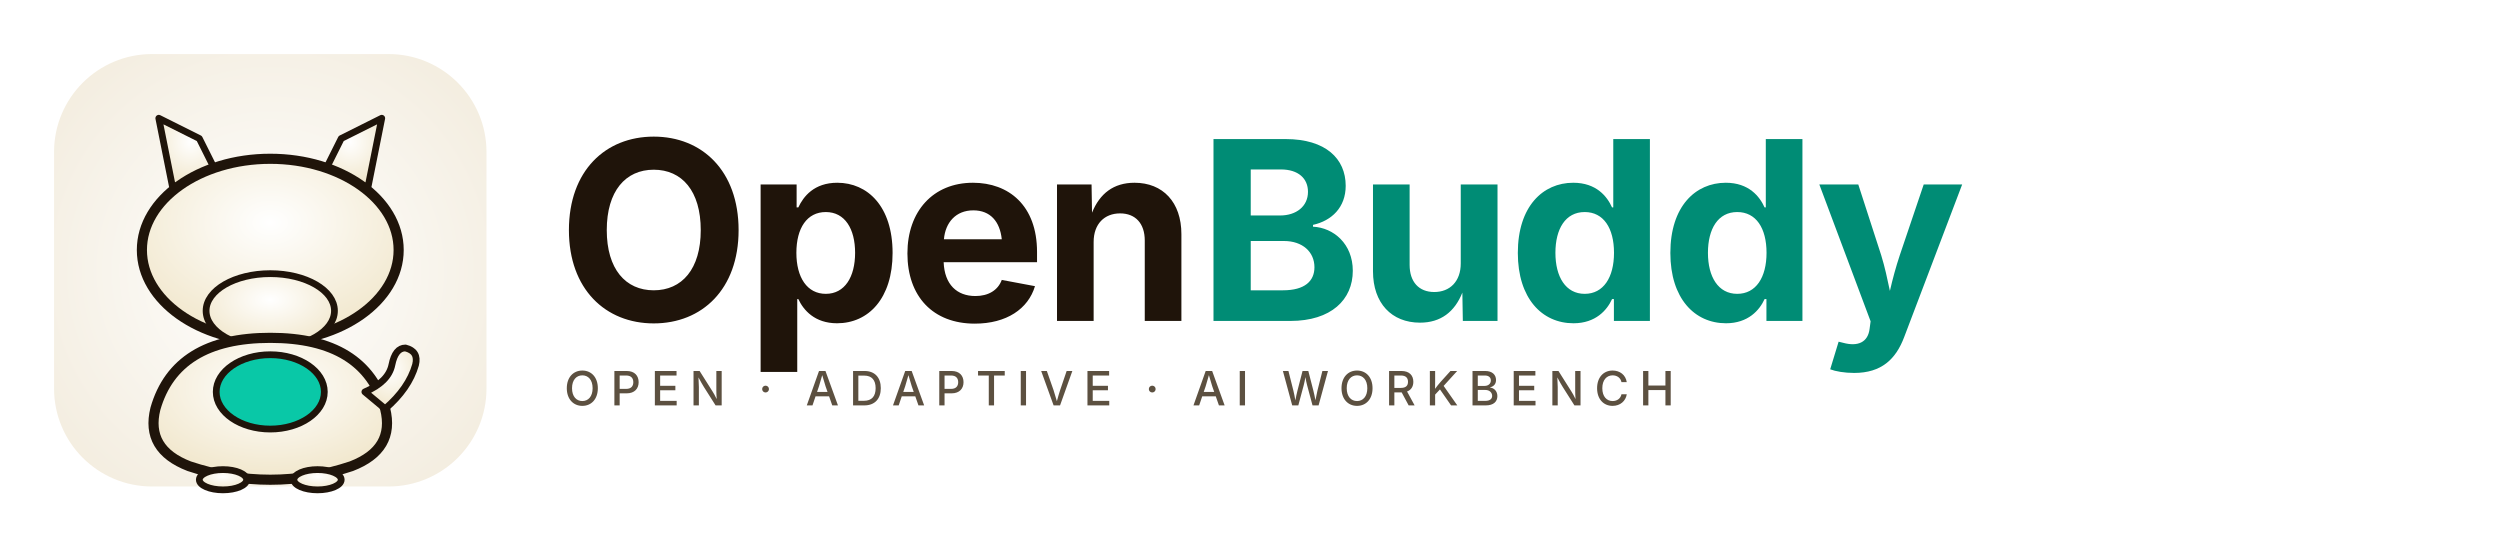
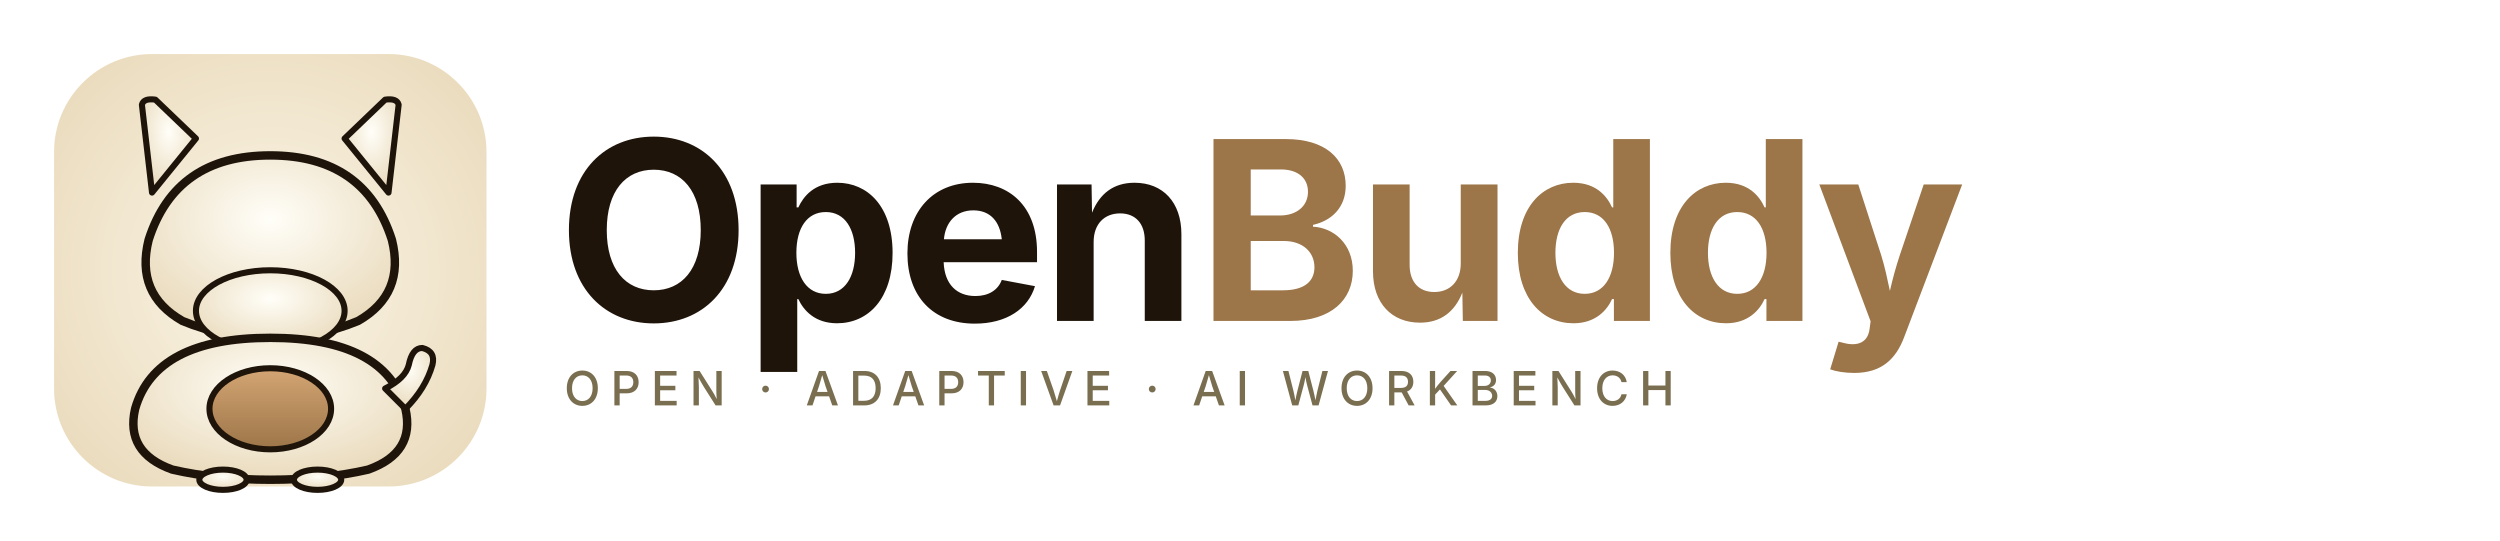
<svg xmlns="http://www.w3.org/2000/svg" width="1480" height="320" viewBox="0 0 1480 320" role="img" aria-label="OpenBuddy">
  <defs>
    <radialGradient id="bg" cx="50%" cy="50%" r="70%">
-       <stop stop-color="#FFFFFF" />
-       <stop offset="1" stop-color="#F2EBDC" />
+       <stop stop-color="#FCF7E9" />
+       <stop offset="1" stop-color="#E8D8B8" />
    </radialGradient>
    <radialGradient id="body" cx="50%" cy="35%" r="70%">
-       <stop stop-color="#FFFFFF" />
-       <stop offset="1" stop-color="#F0E5C8" />
+       <stop stop-color="#FFFEF8" />
+       <stop offset="1" stop-color="#E8D8B8" />
    </radialGradient>
+     <linearGradient id="accent" x1="0" y1="0" x2="0" y2="1">
+       <stop stop-color="#D4A574" />
+       <stop offset="1" stop-color="#9C7548" />
+     </linearGradient>
  </defs>
  <g transform="translate(32 32)">
    <rect x="0" y="0" width="256" height="256" rx="58" fill="url(#bg)" />
-     <path d="M70 78 L62 38 L86 50 L100 78 Z" fill="url(#body)" stroke="#1F140A" stroke-width="4" stroke-linejoin="round" />
-     <path d="M186 78 L194 38 L170 50 L156 78 Z" fill="url(#body)" stroke="#1F140A" stroke-width="4" stroke-linejoin="round" />
-     <ellipse cx="128" cy="116" rx="76" ry="54" fill="url(#body)" stroke="#1F140A" stroke-width="6" />
-     <ellipse cx="128" cy="152" rx="38" ry="22" fill="url(#body)" stroke="#1F140A" stroke-width="4" />
-     <path d="M128 168 Q72 168 60 210 Q54 234 80 244 Q104 252 128 252 Q152 252 176 244 Q202 234 196 210 Q184 168 128 168 Z" fill="url(#body)" stroke="#1F140A" stroke-width="6" stroke-linejoin="round" />
-     <ellipse cx="128" cy="200" rx="32" ry="22" fill="#09C8A7" stroke="#1F140A" stroke-width="4" />
-     <ellipse cx="100" cy="252" rx="14" ry="6" fill="url(#body)" stroke="#1F140A" stroke-width="4" />
-     <ellipse cx="156" cy="252" rx="14" ry="6" fill="url(#body)" stroke="#1F140A" stroke-width="4" />
-     <path d="M196 210 Q210 198 214 184 Q216 176 208 174 Q202 174 200 184 Q198 194 184 200 Z" fill="url(#body)" stroke="#1F140A" stroke-width="4" stroke-linejoin="round" />
+     <path d="M58 82 L52 30 Q53 26 60 27 L84 50 Z" fill="url(#body)" stroke="#1F140A" stroke-width="3.6" stroke-linejoin="round" />
+     <path d="M198 82 L204 30 Q203 26 196 27 L172 50 Z" fill="url(#body)" stroke="#1F140A" stroke-width="3.6" stroke-linejoin="round" />
+     <path d="M128 60 Q72 60 56 110 Q48 142 76 158 Q100 168 128 168 Q156 168 180 158 Q208 142 200 110 Q184 60 128 60 Z" fill="url(#body)" stroke="#1F140A" stroke-width="5" stroke-linejoin="round" />
+     <ellipse cx="128" cy="152" rx="44" ry="24" fill="url(#body)" stroke="#1F140A" stroke-width="3.6" />
+     <path d="M128 168 Q60 168 48 210 Q42 236 70 246 Q96 252 128 252 Q160 252 186 246 Q214 236 208 210 Q196 168 128 168 Z" fill="url(#body)" stroke="#1F140A" stroke-width="5" stroke-linejoin="round" />
+     <ellipse cx="128" cy="210" rx="36" ry="24" fill="url(#accent)" stroke="#1F140A" stroke-width="3.6" />
+     <ellipse cx="100" cy="252" rx="14" ry="6" fill="url(#body)" stroke="#1F140A" stroke-width="3.6" />
+     <ellipse cx="156" cy="252" rx="14" ry="6" fill="url(#body)" stroke="#1F140A" stroke-width="3.6" />
+     <path d="M208 210 Q220 198 224 184 Q226 176 218 174 Q212 174 210 184 Q208 192 196 198 Z" fill="url(#body)" stroke="#1F140A" stroke-width="3.6" stroke-linejoin="round" />
  </g>
  <g transform="translate(330 0)" font-family="Inter, -apple-system, BlinkMacSystemFont, 'Segoe UI', Roboto, system-ui, sans-serif">
-     <text x="0" y="190" font-size="148" font-weight="700" letter-spacing="-3" fill="#1F140A">Open<tspan font-weight="700" fill="#008C75">Buddy</tspan>
+     <text x="0" y="190" font-size="148" font-weight="700" letter-spacing="-3" fill="#1F140A">Open<tspan font-weight="700" fill="#9C7548">Buddy</tspan>
    </text>
-     <text x="4" y="240" font-size="28" font-weight="500" letter-spacing="6" fill="#5C5040">OPEN · ADAPTIVE · AI WORKBENCH</text>
+     <text x="4" y="240" font-size="28" font-weight="500" letter-spacing="6" fill="#7A6E50">OPEN · ADAPTIVE · AI WORKBENCH</text>
  </g>
</svg>
